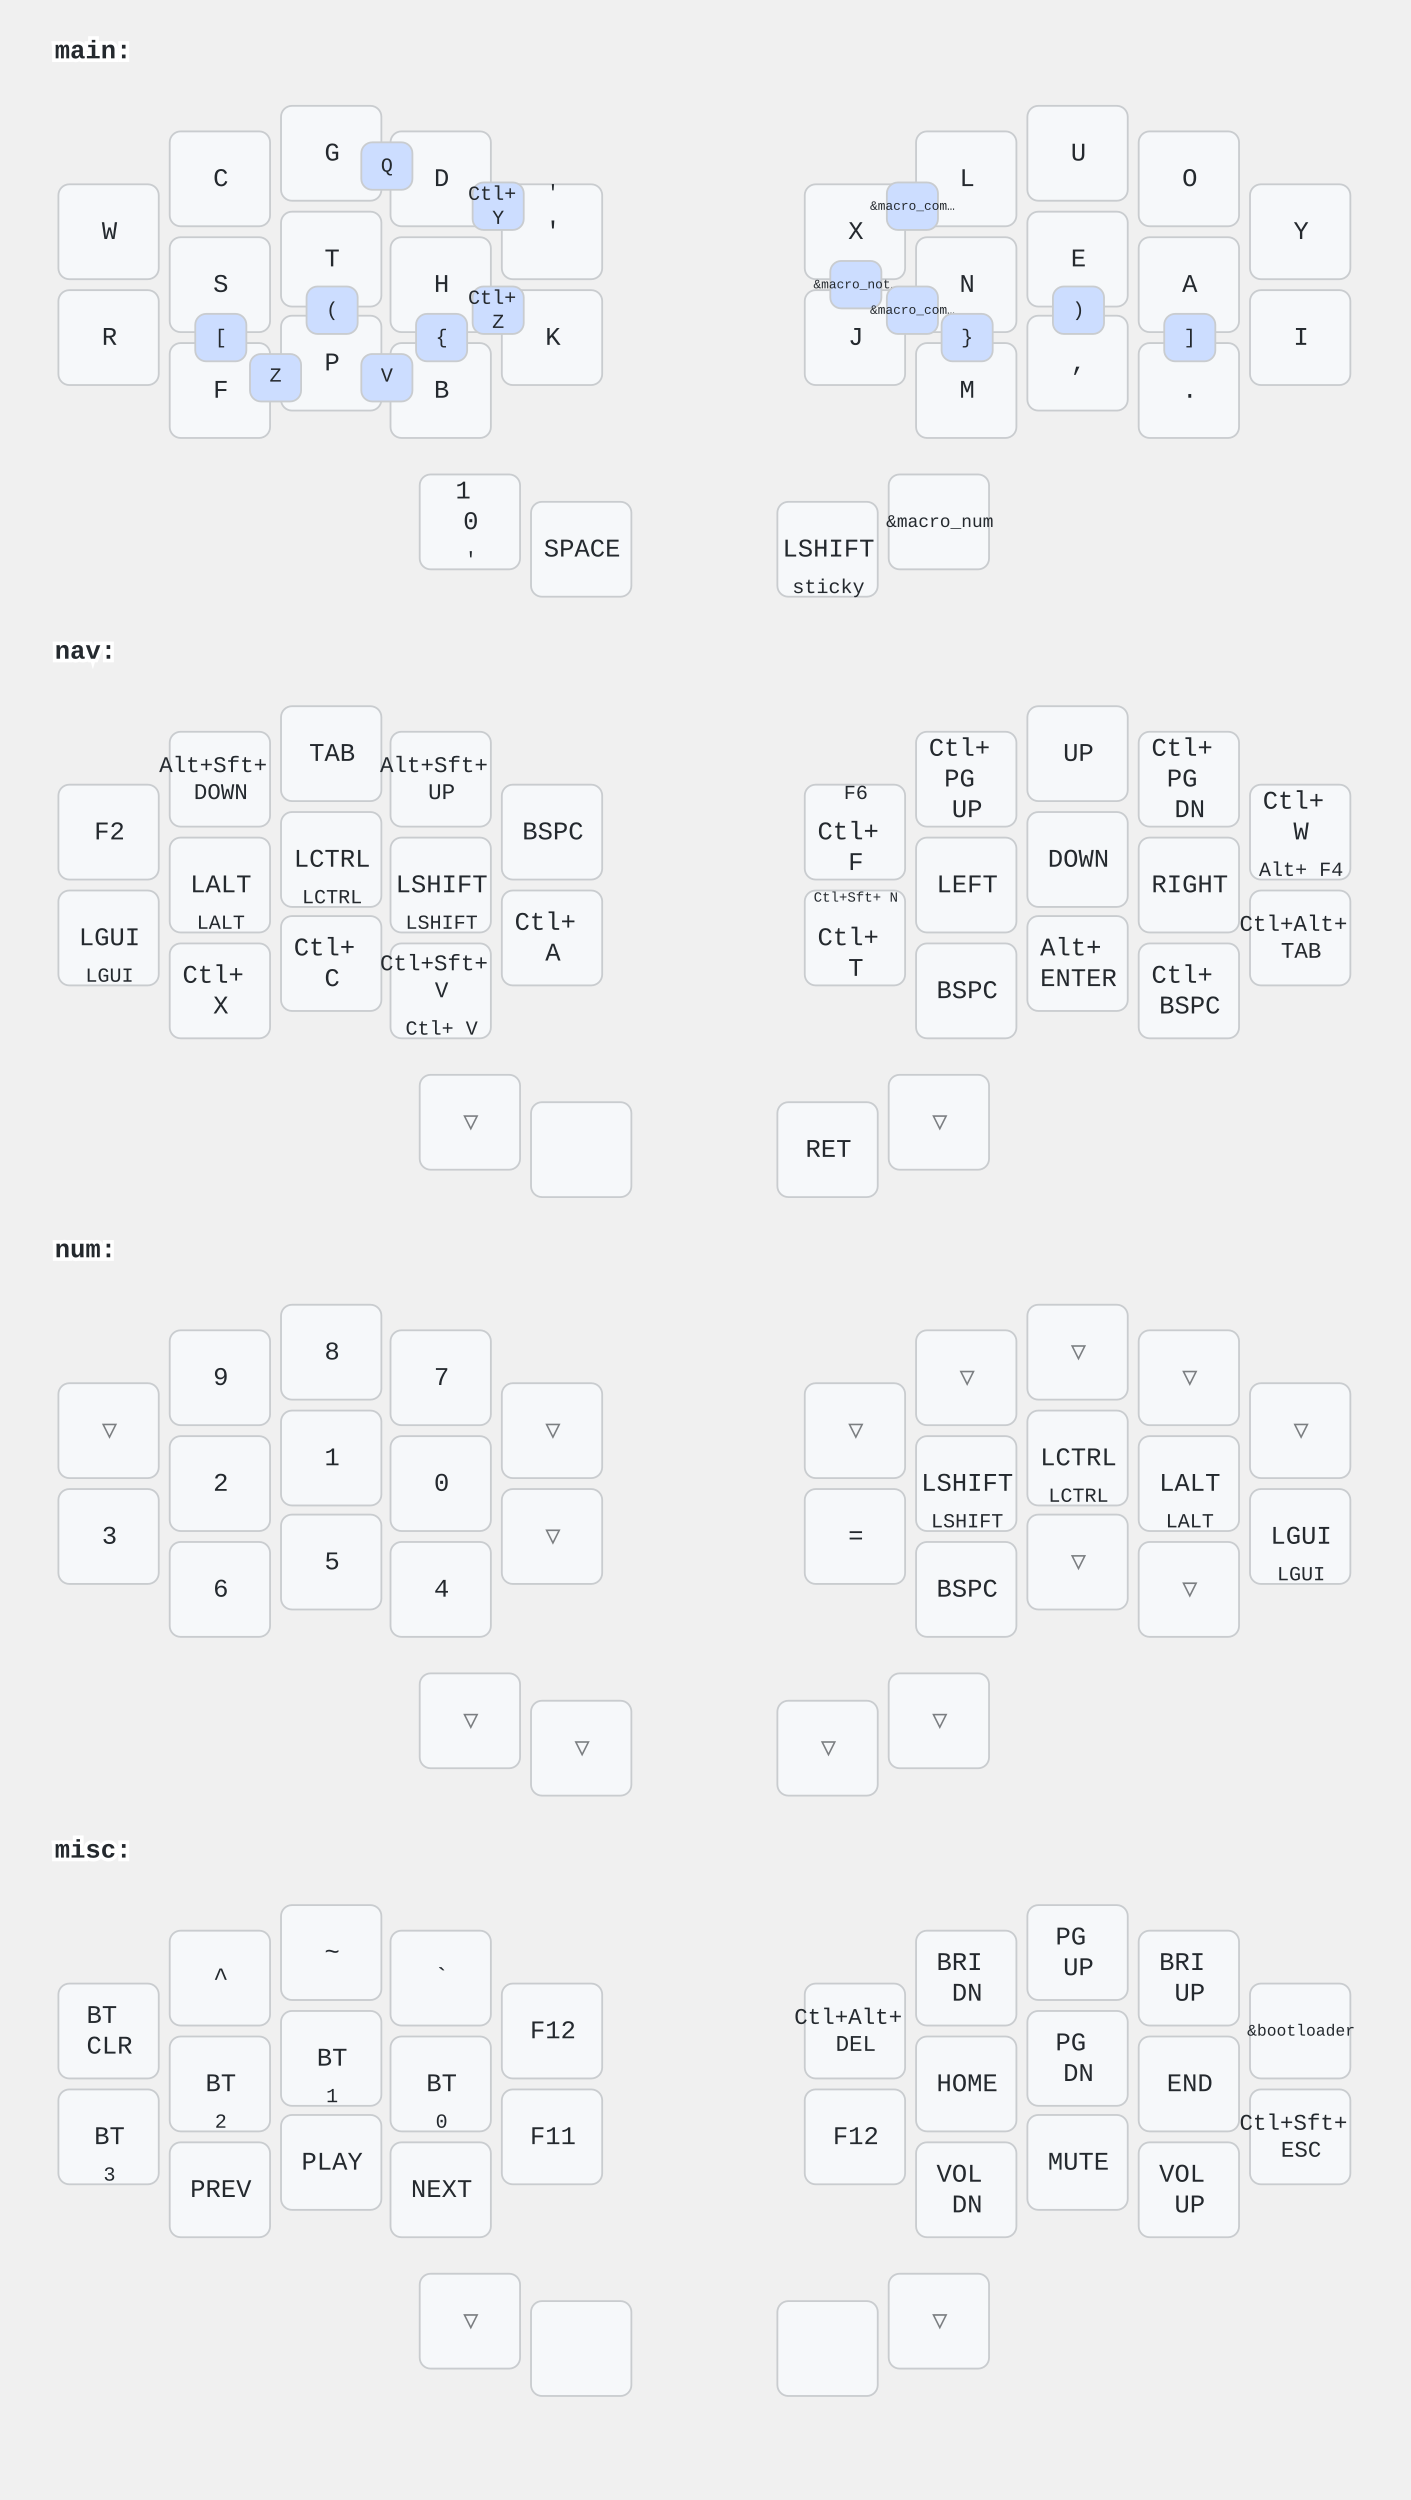
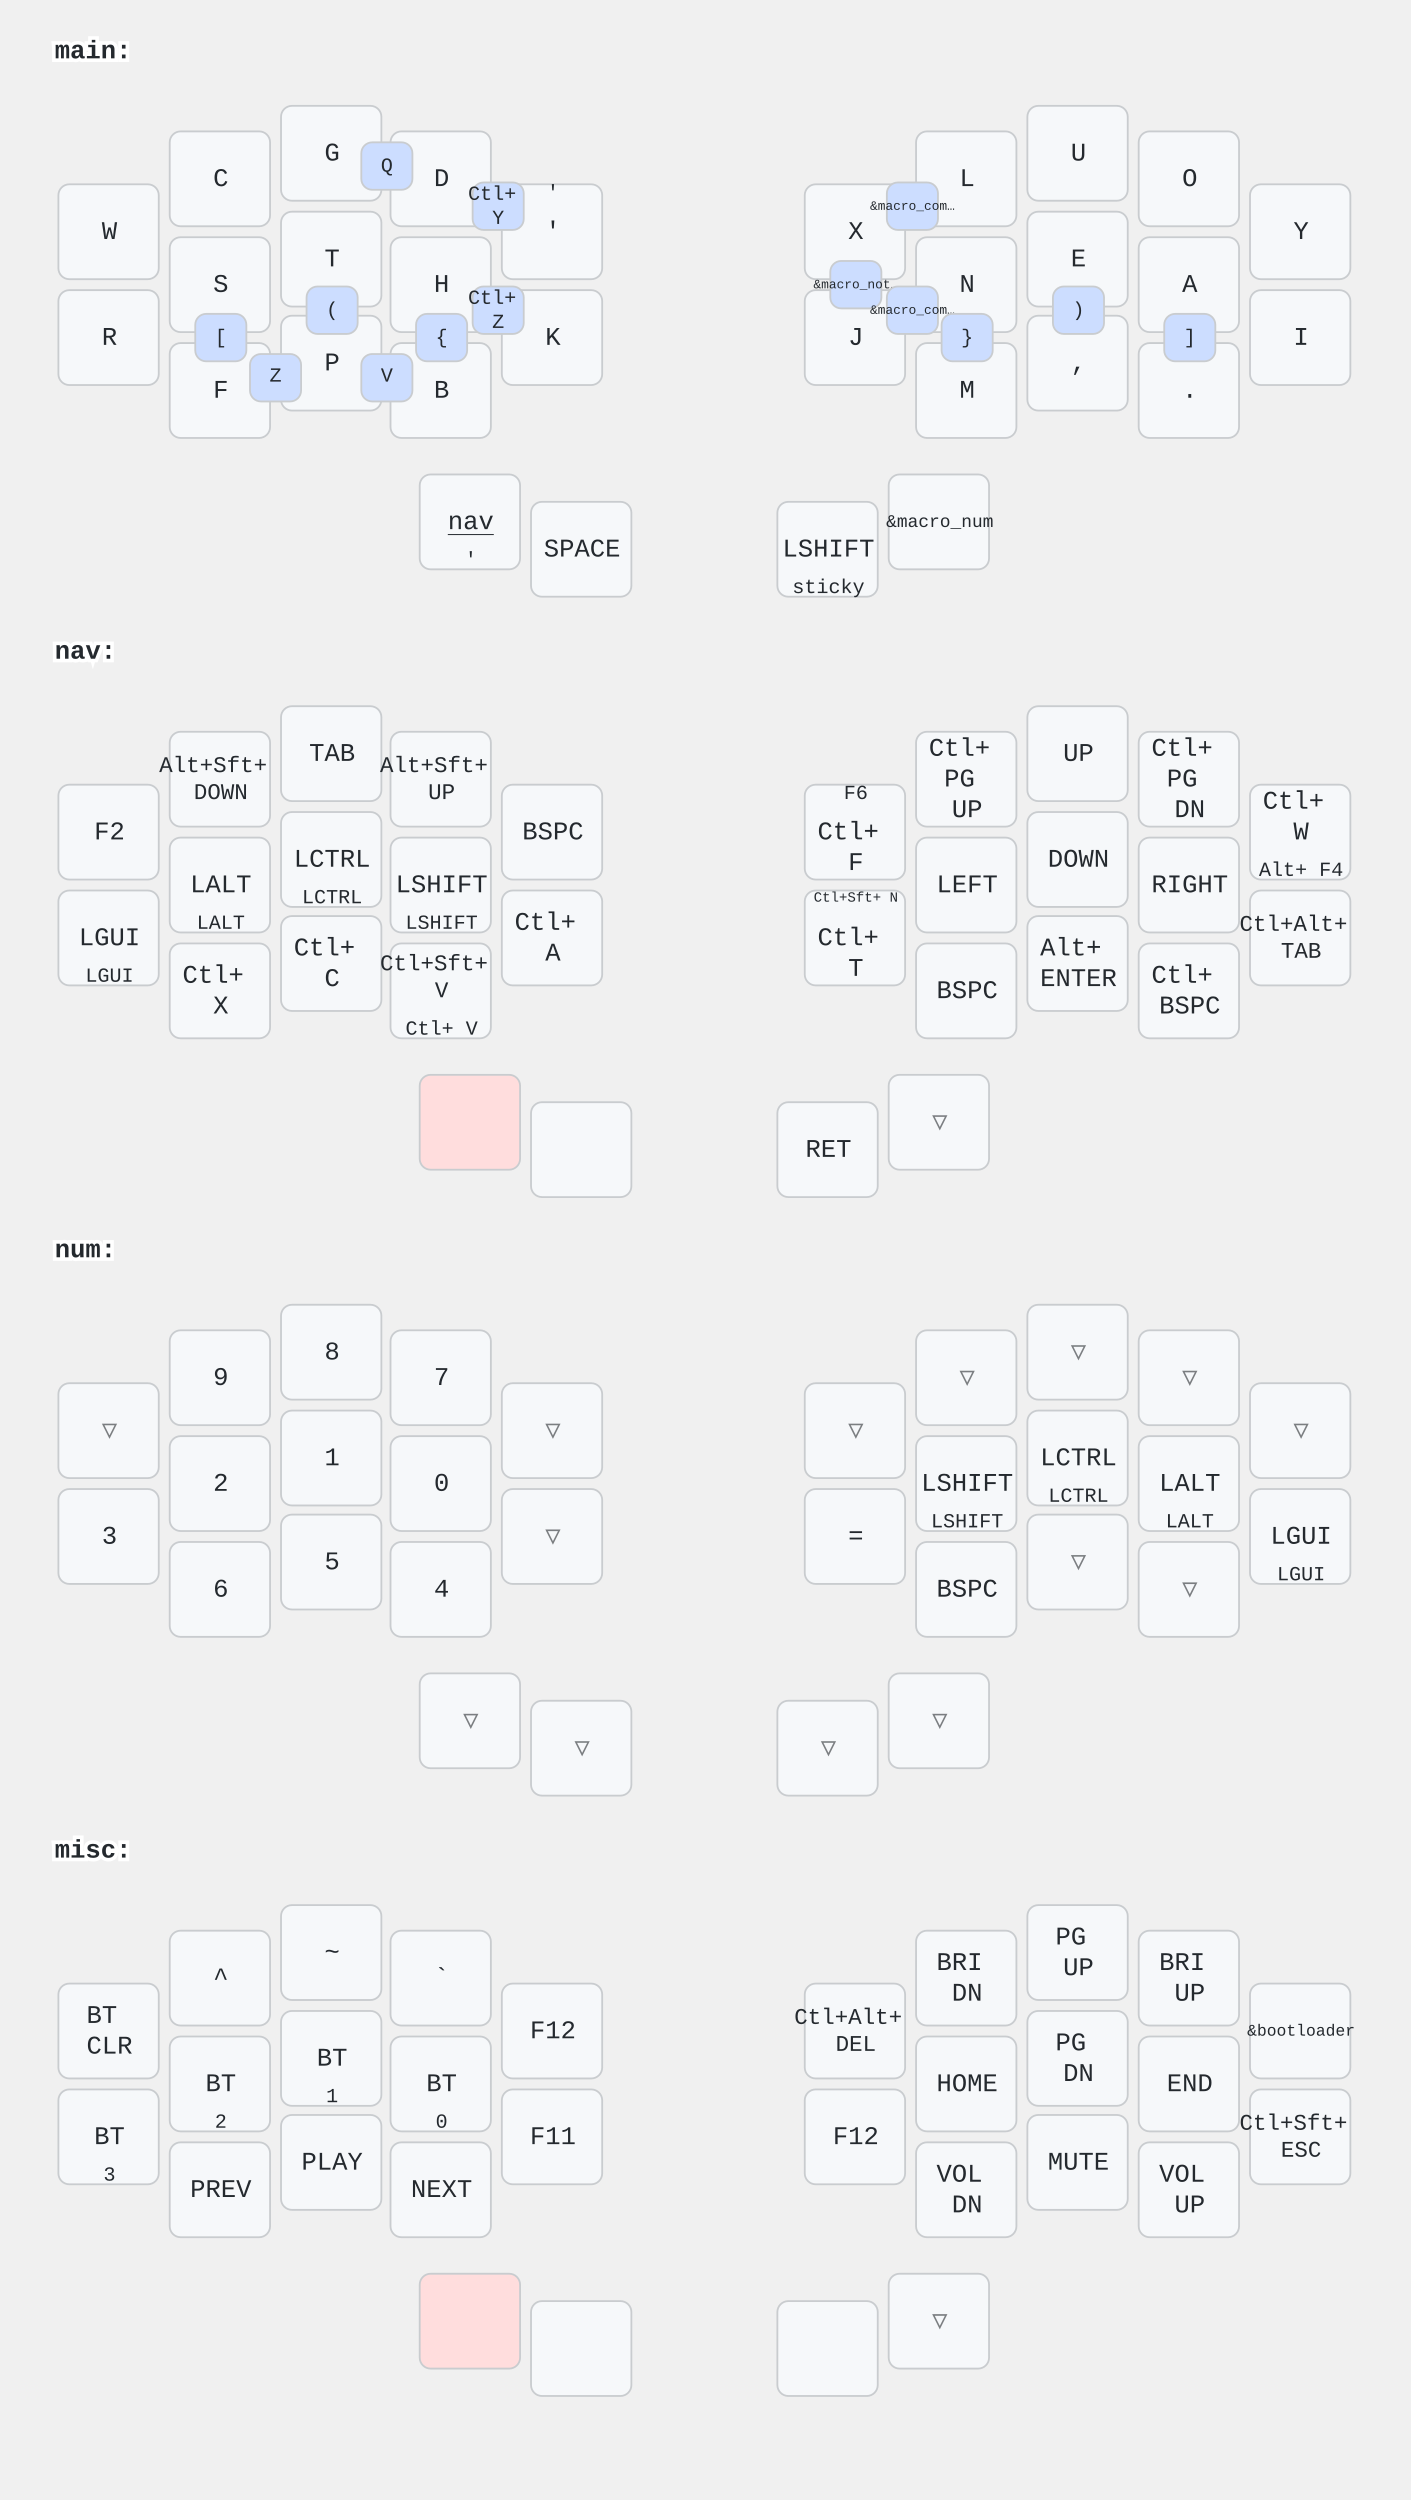
<svg xmlns="http://www.w3.org/2000/svg" width="773" height="1370" viewBox="0 0 773 1370" class="keymap">
  <style>/* inherit to force styles through use tags */
svg path {
    fill: inherit;
}

/* font and background color specifications */
svg.keymap {
    font-family: SFMono-Regular,Consolas,Liberation Mono,Menlo,monospace;
    font-size: 14px;
    font-kerning: normal;
    text-rendering: optimizeLegibility;
    fill: #24292e;
}

/* default key styling */
rect.key {
    fill: #f6f8fa;
}

rect.key, rect.combo {
    stroke: #c9cccf;
    stroke-width: 1;
}

/* default key side styling, only used is draw_key_sides is set */
rect.side {
    filter: brightness(90%);
}

/* color accent for combo boxes */
rect.combo, rect.combo-separate {
    fill: #cdf;
}

/* color accent for held keys */
rect.held, rect.combo.held {
    fill: #fdd;
}

/* color accent for ghost (optional) keys */
rect.ghost, rect.combo.ghost {
    stroke-dasharray: 4, 4;
    stroke-width: 2;
}

text {
    text-anchor: middle;
    dominant-baseline: middle;
}

/* styling for layer labels */
text.label {
    font-weight: bold;
    text-anchor: start;
    stroke: white;
    stroke-width: 4;
    paint-order: stroke;
}

/* styling for optional footer */
text.footer {
    text-anchor: end;
    dominant-baseline: auto;
    stroke: white;
    stroke-width: 4;
    paint-order: stroke;
}

/* styling for combo tap, and key hold/shifted label text */
text.combo, text.hold, text.shifted {
    font-size: 11px;
}

text.hold {
    text-anchor: middle;
    dominant-baseline: auto;
}

text.shifted {
    text-anchor: middle;
    dominant-baseline: hanging;
}

text.layer-activator {
    text-decoration: underline;
}

/* styling for hold/shifted label text in combo box */
text.combo.hold, text.combo.shifted {
    font-size: 8px;
}

/* lighter symbol for transparent keys */
text.trans {
    fill: #7b7e81;
}

/* styling for combo dendrons */
path.combo {
    stroke-width: 1;
    stroke: gray;
    fill: none;
}

/* Start Tabler Icons Cleanup */
/* cannot use height/width with glyphs */
.icon-tabler &gt; path {
    fill: inherit;
    stroke: inherit;
    stroke-width: 2;
}
/* hide tabler's default box */
.icon-tabler &gt; path[stroke="none"][fill="none"] {
    visibility: hidden;
}
/* End Tabler Icons Cleanup */
</style>
  <g transform="translate(30, 0)" class="layer-main">
    <text x="0" y="28" class="label" id="main">main:</text>
    <g transform="translate(0, 56)">
      <g transform="translate(30, 71)" class="key keypos-0">
        <rect rx="6" ry="6" x="-28" y="-26" width="55" height="52" class="key" />
        <text x="0" y="0" class="key tap">W</text>
      </g>
      <g transform="translate(91, 42)" class="key keypos-1">
        <rect rx="6" ry="6" x="-28" y="-26" width="55" height="52" class="key" />
        <text x="0" y="0" class="key tap">C</text>
      </g>
      <g transform="translate(152, 28)" class="key keypos-2">
        <rect rx="6" ry="6" x="-28" y="-26" width="55" height="52" class="key" />
        <text x="0" y="0" class="key tap">G</text>
      </g>
      <g transform="translate(212, 42)" class="key keypos-3">
        <rect rx="6" ry="6" x="-28" y="-26" width="55" height="52" class="key" />
        <text x="0" y="0" class="key tap">D</text>
      </g>
      <g transform="translate(273, 71)" class="key keypos-4">
        <rect rx="6" ry="6" x="-28" y="-26" width="55" height="52" class="key" />
        <text x="0" y="0" class="key tap">'</text>
        <text x="0" y="-24" class="key shifted">'</text>
      </g>
      <g transform="translate(439, 71)" class="key keypos-5">
        <rect rx="6" ry="6" x="-28" y="-26" width="55" height="52" class="key" />
        <text x="0" y="0" class="key tap">X</text>
      </g>
      <g transform="translate(500, 42)" class="key keypos-6">
        <rect rx="6" ry="6" x="-28" y="-26" width="55" height="52" class="key" />
        <text x="0" y="0" class="key tap">L</text>
      </g>
      <g transform="translate(561, 28)" class="key keypos-7">
        <rect rx="6" ry="6" x="-28" y="-26" width="55" height="52" class="key" />
        <text x="0" y="0" class="key tap">U</text>
      </g>
      <g transform="translate(622, 42)" class="key keypos-8">
        <rect rx="6" ry="6" x="-28" y="-26" width="55" height="52" class="key" />
        <text x="0" y="0" class="key tap">O</text>
      </g>
      <g transform="translate(683, 71)" class="key keypos-9">
        <rect rx="6" ry="6" x="-28" y="-26" width="55" height="52" class="key" />
        <text x="0" y="0" class="key tap">Y</text>
      </g>
      <g transform="translate(30, 129)" class="key keypos-10">
        <rect rx="6" ry="6" x="-28" y="-26" width="55" height="52" class="key" />
        <text x="0" y="0" class="key tap">R</text>
      </g>
      <g transform="translate(91, 100)" class="key keypos-11">
        <rect rx="6" ry="6" x="-28" y="-26" width="55" height="52" class="key" />
        <text x="0" y="0" class="key tap">S</text>
      </g>
      <g transform="translate(152, 86)" class="key keypos-12">
        <rect rx="6" ry="6" x="-28" y="-26" width="55" height="52" class="key" />
        <text x="0" y="0" class="key tap">T</text>
      </g>
      <g transform="translate(212, 100)" class="key keypos-13">
        <rect rx="6" ry="6" x="-28" y="-26" width="55" height="52" class="key" />
        <text x="0" y="0" class="key tap">H</text>
      </g>
      <g transform="translate(273, 129)" class="key keypos-14">
        <rect rx="6" ry="6" x="-28" y="-26" width="55" height="52" class="key" />
        <text x="0" y="0" class="key tap">K</text>
      </g>
      <g transform="translate(439, 129)" class="key keypos-15">
        <rect rx="6" ry="6" x="-28" y="-26" width="55" height="52" class="key" />
        <text x="0" y="0" class="key tap">J</text>
      </g>
      <g transform="translate(500, 100)" class="key keypos-16">
        <rect rx="6" ry="6" x="-28" y="-26" width="55" height="52" class="key" />
        <text x="0" y="0" class="key tap">N</text>
      </g>
      <g transform="translate(561, 86)" class="key keypos-17">
        <rect rx="6" ry="6" x="-28" y="-26" width="55" height="52" class="key" />
        <text x="0" y="0" class="key tap">E</text>
      </g>
      <g transform="translate(622, 100)" class="key keypos-18">
        <rect rx="6" ry="6" x="-28" y="-26" width="55" height="52" class="key" />
        <text x="0" y="0" class="key tap">A</text>
      </g>
      <g transform="translate(683, 129)" class="key keypos-19">
        <rect rx="6" ry="6" x="-28" y="-26" width="55" height="52" class="key" />
        <text x="0" y="0" class="key tap">I</text>
      </g>
      <g transform="translate(91, 158)" class="key keypos-20">
        <rect rx="6" ry="6" x="-28" y="-26" width="55" height="52" class="key" />
        <text x="0" y="0" class="key tap">F</text>
      </g>
      <g transform="translate(152, 143)" class="key keypos-21">
        <rect rx="6" ry="6" x="-28" y="-26" width="55" height="52" class="key" />
        <text x="0" y="0" class="key tap">P</text>
      </g>
      <g transform="translate(212, 158)" class="key keypos-22">
        <rect rx="6" ry="6" x="-28" y="-26" width="55" height="52" class="key" />
        <text x="0" y="0" class="key tap">B</text>
      </g>
      <g transform="translate(500, 158)" class="key keypos-23">
        <rect rx="6" ry="6" x="-28" y="-26" width="55" height="52" class="key" />
        <text x="0" y="0" class="key tap">M</text>
      </g>
      <g transform="translate(561, 143)" class="key keypos-24">
        <rect rx="6" ry="6" x="-28" y="-26" width="55" height="52" class="key" />
        <text x="0" y="0" class="key tap">,</text>
        <text x="0" y="-24" class="key shifted">;</text>
      </g>
      <g transform="translate(622, 158)" class="key keypos-25">
        <rect rx="6" ry="6" x="-28" y="-26" width="55" height="52" class="key" />
        <text x="0" y="0" class="key tap">.</text>
        <text x="0" y="-24" class="key shifted">:</text>
      </g>
      <g transform="translate(228, 230)" class="key keypos-26">
        <rect rx="6" ry="6" x="-28" y="-26" width="55" height="52" class="key" />
-         <text x="0" y="0" class="key tap">
-           <tspan x="0" dy="-1.2em">1</tspan>
-           <tspan x="0" dy="1.2em">0</tspan>
-         </text>
+         <a href="#nav">
+           <text x="0" y="0" class="key tap layer-activator">nav</text>
+         </a>
        <text x="0" y="24" class="key hold">'</text>
      </g>
      <g transform="translate(289, 245)" class="key keypos-27">
        <rect rx="6" ry="6" x="-28" y="-26" width="55" height="52" class="key" />
        <text x="0" y="0" class="key tap">SPACE</text>
      </g>
      <g transform="translate(424, 245)" class="key keypos-28">
        <rect rx="6" ry="6" x="-28" y="-26" width="55" height="52" class="key" />
        <text x="0" y="0" class="key tap">LSHIFT</text>
        <text x="0" y="24" class="key hold">sticky</text>
      </g>
      <g transform="translate(485, 230)" class="key keypos-29">
        <rect rx="6" ry="6" x="-28" y="-26" width="55" height="52" class="key" />
        <text x="0" y="0" class="key tap">
          <tspan style="font-size: 70%">&amp;macro_num</tspan>
        </text>
      </g>
      <g class="combo combopos-0">
        <rect rx="6" ry="6" x="168" y="22" width="28" height="26" class="combo" />
        <text x="182" y="35" class="combo tap">Q</text>
      </g>
      <g class="combo combopos-1">
        <rect rx="6" ry="6" x="107" y="138" width="28" height="26" class="combo" />
        <text x="121" y="150" class="combo tap">Z</text>
      </g>
      <g class="combo combopos-2">
        <rect rx="6" ry="6" x="168" y="138" width="28" height="26" class="combo" />
        <text x="182" y="150" class="combo tap">V</text>
      </g>
      <g class="combo combopos-3">
        <rect rx="6" ry="6" x="229" y="44" width="28" height="26" class="combo" />
        <text x="243" y="57" class="combo tap">
          <tspan x="243" dy="-0.6em">Ctl+</tspan>
          <tspan x="243" dy="1.2em">Y</tspan>
        </text>
      </g>
      <g class="combo combopos-4">
        <rect rx="6" ry="6" x="229" y="101" width="28" height="26" class="combo" />
        <text x="243" y="114" class="combo tap">
          <tspan x="243" dy="-0.6em">Ctl+</tspan>
          <tspan x="243" dy="1.2em">Z</tspan>
        </text>
      </g>
      <g class="combo combopos-5">
        <rect rx="6" ry="6" x="425" y="87" width="28" height="26" class="combo" />
        <text x="439" y="100" class="combo tap">
          <tspan style="font-size: 64%">&amp;macro_not…</tspan>
        </text>
      </g>
      <g class="combo combopos-6">
        <rect rx="6" ry="6" x="456" y="44" width="28" height="26" class="combo" />
        <text x="470" y="57" class="combo tap">
          <tspan style="font-size: 64%">&amp;macro_com…</tspan>
        </text>
      </g>
      <g class="combo combopos-7">
        <rect rx="6" ry="6" x="456" y="101" width="28" height="26" class="combo" />
        <text x="470" y="114" class="combo tap">
          <tspan style="font-size: 64%">&amp;macro_com…</tspan>
        </text>
      </g>
      <g class="combo combopos-8">
        <rect rx="6" ry="6" x="77" y="116" width="28" height="26" class="combo" />
        <text x="91" y="129" class="combo tap">[</text>
      </g>
      <g class="combo combopos-9">
        <rect rx="6" ry="6" x="138" y="101" width="28" height="26" class="combo" />
        <text x="152" y="114" class="combo tap">(</text>
      </g>
      <g class="combo combopos-10">
        <rect rx="6" ry="6" x="198" y="116" width="28" height="26" class="combo" />
        <text x="212" y="129" class="combo tap">{</text>
      </g>
      <g class="combo combopos-11">
        <rect rx="6" ry="6" x="486" y="116" width="28" height="26" class="combo" />
        <text x="500" y="129" class="combo tap">}</text>
      </g>
      <g class="combo combopos-12">
        <rect rx="6" ry="6" x="547" y="101" width="28" height="26" class="combo" />
        <text x="561" y="114" class="combo tap">)</text>
      </g>
      <g class="combo combopos-13">
        <rect rx="6" ry="6" x="608" y="116" width="28" height="26" class="combo" />
        <text x="622" y="129" class="combo tap">]</text>
      </g>
    </g>
  </g>
  <g transform="translate(30, 329)" class="layer-nav">
    <text x="0" y="28" class="label" id="nav">nav:</text>
    <g transform="translate(0, 56)">
      <g transform="translate(30, 71)" class="key keypos-0">
        <rect rx="6" ry="6" x="-28" y="-26" width="55" height="52" class="key" />
        <text x="0" y="0" class="key tap">F2</text>
      </g>
      <g transform="translate(91, 42)" class="key keypos-1">
        <rect rx="6" ry="6" x="-28" y="-26" width="55" height="52" class="key" />
        <text x="0" y="0" class="key tap">
          <tspan x="0" dy="-0.6em" style="font-size: 88%">Alt+Sft+</tspan>
          <tspan x="0" dy="1.2em" style="font-size: 88%">DOWN</tspan>
        </text>
      </g>
      <g transform="translate(152, 28)" class="key keypos-2">
        <rect rx="6" ry="6" x="-28" y="-26" width="55" height="52" class="key" />
        <text x="0" y="0" class="key tap">TAB</text>
      </g>
      <g transform="translate(212, 42)" class="key keypos-3">
        <rect rx="6" ry="6" x="-28" y="-26" width="55" height="52" class="key" />
        <text x="0" y="0" class="key tap">
          <tspan x="0" dy="-0.6em" style="font-size: 88%">Alt+Sft+</tspan>
          <tspan x="0" dy="1.2em" style="font-size: 88%">UP</tspan>
        </text>
      </g>
      <g transform="translate(273, 71)" class="key keypos-4">
        <rect rx="6" ry="6" x="-28" y="-26" width="55" height="52" class="key" />
        <text x="0" y="0" class="key tap">BSPC</text>
      </g>
      <g transform="translate(439, 71)" class="key keypos-5">
        <rect rx="6" ry="6" x="-28" y="-26" width="55" height="52" class="key" />
        <text x="0" y="0" class="key tap">
          <tspan x="0" dy="-0.0em">Ctl+</tspan>
          <tspan x="0" dy="1.2em">F</tspan>
        </text>
        <text x="0" y="-24" class="key shifted">F6</text>
      </g>
      <g transform="translate(500, 42)" class="key keypos-6">
        <rect rx="6" ry="6" x="-28" y="-26" width="55" height="52" class="key" />
        <text x="0" y="0" class="key tap">
          <tspan x="0" dy="-1.2em">Ctl+</tspan>
          <tspan x="0" dy="1.2em">PG</tspan>
          <tspan x="0" dy="1.2em">UP</tspan>
        </text>
      </g>
      <g transform="translate(561, 28)" class="key keypos-7">
        <rect rx="6" ry="6" x="-28" y="-26" width="55" height="52" class="key" />
        <text x="0" y="0" class="key tap">UP</text>
      </g>
      <g transform="translate(622, 42)" class="key keypos-8">
        <rect rx="6" ry="6" x="-28" y="-26" width="55" height="52" class="key" />
        <text x="0" y="0" class="key tap">
          <tspan x="0" dy="-1.2em">Ctl+</tspan>
          <tspan x="0" dy="1.2em">PG</tspan>
          <tspan x="0" dy="1.2em">DN</tspan>
        </text>
      </g>
      <g transform="translate(683, 71)" class="key keypos-9">
        <rect rx="6" ry="6" x="-28" y="-26" width="55" height="52" class="key" />
        <text x="0" y="0" class="key tap">
          <tspan x="0" dy="-1.2em">Ctl+</tspan>
          <tspan x="0" dy="1.2em">W</tspan>
        </text>
        <text x="0" y="24" class="key hold">Alt+ F4</text>
      </g>
      <g transform="translate(30, 129)" class="key keypos-10">
        <rect rx="6" ry="6" x="-28" y="-26" width="55" height="52" class="key" />
        <text x="0" y="0" class="key tap">LGUI</text>
        <text x="0" y="24" class="key hold">LGUI</text>
      </g>
      <g transform="translate(91, 100)" class="key keypos-11">
        <rect rx="6" ry="6" x="-28" y="-26" width="55" height="52" class="key" />
        <text x="0" y="0" class="key tap">LALT</text>
        <text x="0" y="24" class="key hold">LALT</text>
      </g>
      <g transform="translate(152, 86)" class="key keypos-12">
        <rect rx="6" ry="6" x="-28" y="-26" width="55" height="52" class="key" />
        <text x="0" y="0" class="key tap">LCTRL</text>
        <text x="0" y="24" class="key hold">LCTRL</text>
      </g>
      <g transform="translate(212, 100)" class="key keypos-13">
        <rect rx="6" ry="6" x="-28" y="-26" width="55" height="52" class="key" />
        <text x="0" y="0" class="key tap">LSHIFT</text>
        <text x="0" y="24" class="key hold">LSHIFT</text>
      </g>
      <g transform="translate(273, 129)" class="key keypos-14">
        <rect rx="6" ry="6" x="-28" y="-26" width="55" height="52" class="key" />
        <text x="0" y="0" class="key tap">
          <tspan x="0" dy="-0.6em">Ctl+</tspan>
          <tspan x="0" dy="1.2em">A</tspan>
        </text>
      </g>
      <g transform="translate(439, 129)" class="key keypos-15">
        <rect rx="6" ry="6" x="-28" y="-26" width="55" height="52" class="key" />
        <text x="0" y="0" class="key tap">
          <tspan x="0" dy="-0.0em">Ctl+</tspan>
          <tspan x="0" dy="1.2em">T</tspan>
        </text>
        <text x="0" y="-24" class="key shifted">
          <tspan style="font-size: 70%">Ctl+Sft+ N</tspan>
        </text>
      </g>
      <g transform="translate(500, 100)" class="key keypos-16">
        <rect rx="6" ry="6" x="-28" y="-26" width="55" height="52" class="key" />
        <text x="0" y="0" class="key tap">LEFT</text>
      </g>
      <g transform="translate(561, 86)" class="key keypos-17">
        <rect rx="6" ry="6" x="-28" y="-26" width="55" height="52" class="key" />
        <text x="0" y="0" class="key tap">DOWN</text>
      </g>
      <g transform="translate(622, 100)" class="key keypos-18">
        <rect rx="6" ry="6" x="-28" y="-26" width="55" height="52" class="key" />
        <text x="0" y="0" class="key tap">RIGHT</text>
      </g>
      <g transform="translate(683, 129)" class="key keypos-19">
        <rect rx="6" ry="6" x="-28" y="-26" width="55" height="52" class="key" />
        <text x="0" y="0" class="key tap">
          <tspan x="0" dy="-0.6em" style="font-size: 88%">Ctl+Alt+</tspan>
          <tspan x="0" dy="1.2em" style="font-size: 88%">TAB</tspan>
        </text>
      </g>
      <g transform="translate(91, 158)" class="key keypos-20">
        <rect rx="6" ry="6" x="-28" y="-26" width="55" height="52" class="key" />
        <text x="0" y="0" class="key tap">
          <tspan x="0" dy="-0.6em">Ctl+</tspan>
          <tspan x="0" dy="1.2em">X</tspan>
        </text>
      </g>
      <g transform="translate(152, 143)" class="key keypos-21">
        <rect rx="6" ry="6" x="-28" y="-26" width="55" height="52" class="key" />
        <text x="0" y="0" class="key tap">
          <tspan x="0" dy="-0.6em">Ctl+</tspan>
          <tspan x="0" dy="1.2em">C</tspan>
        </text>
      </g>
      <g transform="translate(212, 158)" class="key keypos-22">
        <rect rx="6" ry="6" x="-28" y="-26" width="55" height="52" class="key" />
        <text x="0" y="0" class="key tap">
          <tspan x="0" dy="-1.2em" style="font-size: 88%">Ctl+Sft+</tspan>
          <tspan x="0" dy="1.2em" style="font-size: 88%">V</tspan>
        </text>
        <text x="0" y="24" class="key hold">Ctl+ V</text>
      </g>
      <g transform="translate(500, 158)" class="key keypos-23">
        <rect rx="6" ry="6" x="-28" y="-26" width="55" height="52" class="key" />
        <text x="0" y="0" class="key tap">BSPC</text>
      </g>
      <g transform="translate(561, 143)" class="key keypos-24">
        <rect rx="6" ry="6" x="-28" y="-26" width="55" height="52" class="key" />
        <text x="0" y="0" class="key tap">
          <tspan x="0" dy="-0.6em">Alt+</tspan>
          <tspan x="0" dy="1.2em">ENTER</tspan>
        </text>
      </g>
      <g transform="translate(622, 158)" class="key keypos-25">
        <rect rx="6" ry="6" x="-28" y="-26" width="55" height="52" class="key" />
        <text x="0" y="0" class="key tap">
          <tspan x="0" dy="-0.6em">Ctl+</tspan>
          <tspan x="0" dy="1.2em">BSPC</tspan>
        </text>
      </g>
-       <g transform="translate(228, 230)" class="key trans keypos-26">
-         <rect rx="6" ry="6" x="-28" y="-26" width="55" height="52" class="key trans" />
-         <text x="0" y="0" class="key trans tap">▽</text>
+       <g transform="translate(228, 230)" class="key held keypos-26">
+         <rect rx="6" ry="6" x="-28" y="-26" width="55" height="52" class="key held" />
      </g>
      <g transform="translate(289, 245)" class="key keypos-27">
        <rect rx="6" ry="6" x="-28" y="-26" width="55" height="52" class="key" />
      </g>
      <g transform="translate(424, 245)" class="key keypos-28">
        <rect rx="6" ry="6" x="-28" y="-26" width="55" height="52" class="key" />
        <text x="0" y="0" class="key tap">RET</text>
      </g>
      <g transform="translate(485, 230)" class="key trans keypos-29">
        <rect rx="6" ry="6" x="-28" y="-26" width="55" height="52" class="key trans" />
        <text x="0" y="0" class="key trans tap">▽</text>
      </g>
    </g>
  </g>
  <g transform="translate(30, 657)" class="layer-num">
    <text x="0" y="28" class="label" id="num">num:</text>
    <g transform="translate(0, 56)">
      <g transform="translate(30, 71)" class="key trans keypos-0">
        <rect rx="6" ry="6" x="-28" y="-26" width="55" height="52" class="key trans" />
        <text x="0" y="0" class="key trans tap">▽</text>
      </g>
      <g transform="translate(91, 42)" class="key keypos-1">
        <rect rx="6" ry="6" x="-28" y="-26" width="55" height="52" class="key" />
        <text x="0" y="0" class="key tap">9</text>
      </g>
      <g transform="translate(152, 28)" class="key keypos-2">
        <rect rx="6" ry="6" x="-28" y="-26" width="55" height="52" class="key" />
        <text x="0" y="0" class="key tap">8</text>
      </g>
      <g transform="translate(212, 42)" class="key keypos-3">
        <rect rx="6" ry="6" x="-28" y="-26" width="55" height="52" class="key" />
        <text x="0" y="0" class="key tap">7</text>
      </g>
      <g transform="translate(273, 71)" class="key trans keypos-4">
        <rect rx="6" ry="6" x="-28" y="-26" width="55" height="52" class="key trans" />
        <text x="0" y="0" class="key trans tap">▽</text>
      </g>
      <g transform="translate(439, 71)" class="key trans keypos-5">
        <rect rx="6" ry="6" x="-28" y="-26" width="55" height="52" class="key trans" />
        <text x="0" y="0" class="key trans tap">▽</text>
      </g>
      <g transform="translate(500, 42)" class="key trans keypos-6">
        <rect rx="6" ry="6" x="-28" y="-26" width="55" height="52" class="key trans" />
        <text x="0" y="0" class="key trans tap">▽</text>
      </g>
      <g transform="translate(561, 28)" class="key trans keypos-7">
        <rect rx="6" ry="6" x="-28" y="-26" width="55" height="52" class="key trans" />
        <text x="0" y="0" class="key trans tap">▽</text>
      </g>
      <g transform="translate(622, 42)" class="key trans keypos-8">
        <rect rx="6" ry="6" x="-28" y="-26" width="55" height="52" class="key trans" />
        <text x="0" y="0" class="key trans tap">▽</text>
      </g>
      <g transform="translate(683, 71)" class="key trans keypos-9">
        <rect rx="6" ry="6" x="-28" y="-26" width="55" height="52" class="key trans" />
        <text x="0" y="0" class="key trans tap">▽</text>
      </g>
      <g transform="translate(30, 129)" class="key keypos-10">
        <rect rx="6" ry="6" x="-28" y="-26" width="55" height="52" class="key" />
        <text x="0" y="0" class="key tap">3</text>
      </g>
      <g transform="translate(91, 100)" class="key keypos-11">
        <rect rx="6" ry="6" x="-28" y="-26" width="55" height="52" class="key" />
        <text x="0" y="0" class="key tap">2</text>
      </g>
      <g transform="translate(152, 86)" class="key keypos-12">
        <rect rx="6" ry="6" x="-28" y="-26" width="55" height="52" class="key" />
        <text x="0" y="0" class="key tap">1</text>
      </g>
      <g transform="translate(212, 100)" class="key keypos-13">
        <rect rx="6" ry="6" x="-28" y="-26" width="55" height="52" class="key" />
        <text x="0" y="0" class="key tap">0</text>
      </g>
      <g transform="translate(273, 129)" class="key trans keypos-14">
        <rect rx="6" ry="6" x="-28" y="-26" width="55" height="52" class="key trans" />
        <text x="0" y="0" class="key trans tap">▽</text>
      </g>
      <g transform="translate(439, 129)" class="key keypos-15">
        <rect rx="6" ry="6" x="-28" y="-26" width="55" height="52" class="key" />
        <text x="0" y="0" class="key tap">=</text>
      </g>
      <g transform="translate(500, 100)" class="key keypos-16">
        <rect rx="6" ry="6" x="-28" y="-26" width="55" height="52" class="key" />
        <text x="0" y="0" class="key tap">LSHIFT</text>
        <text x="0" y="24" class="key hold">LSHIFT</text>
      </g>
      <g transform="translate(561, 86)" class="key keypos-17">
        <rect rx="6" ry="6" x="-28" y="-26" width="55" height="52" class="key" />
        <text x="0" y="0" class="key tap">LCTRL</text>
        <text x="0" y="24" class="key hold">LCTRL</text>
      </g>
      <g transform="translate(622, 100)" class="key keypos-18">
        <rect rx="6" ry="6" x="-28" y="-26" width="55" height="52" class="key" />
        <text x="0" y="0" class="key tap">LALT</text>
        <text x="0" y="24" class="key hold">LALT</text>
      </g>
      <g transform="translate(683, 129)" class="key keypos-19">
        <rect rx="6" ry="6" x="-28" y="-26" width="55" height="52" class="key" />
        <text x="0" y="0" class="key tap">LGUI</text>
        <text x="0" y="24" class="key hold">LGUI</text>
      </g>
      <g transform="translate(91, 158)" class="key keypos-20">
        <rect rx="6" ry="6" x="-28" y="-26" width="55" height="52" class="key" />
        <text x="0" y="0" class="key tap">6</text>
      </g>
      <g transform="translate(152, 143)" class="key keypos-21">
        <rect rx="6" ry="6" x="-28" y="-26" width="55" height="52" class="key" />
        <text x="0" y="0" class="key tap">5</text>
      </g>
      <g transform="translate(212, 158)" class="key keypos-22">
        <rect rx="6" ry="6" x="-28" y="-26" width="55" height="52" class="key" />
        <text x="0" y="0" class="key tap">4</text>
      </g>
      <g transform="translate(500, 158)" class="key keypos-23">
        <rect rx="6" ry="6" x="-28" y="-26" width="55" height="52" class="key" />
        <text x="0" y="0" class="key tap">BSPC</text>
      </g>
      <g transform="translate(561, 143)" class="key trans keypos-24">
        <rect rx="6" ry="6" x="-28" y="-26" width="55" height="52" class="key trans" />
        <text x="0" y="0" class="key trans tap">▽</text>
      </g>
      <g transform="translate(622, 158)" class="key trans keypos-25">
        <rect rx="6" ry="6" x="-28" y="-26" width="55" height="52" class="key trans" />
        <text x="0" y="0" class="key trans tap">▽</text>
      </g>
      <g transform="translate(228, 230)" class="key trans keypos-26">
        <rect rx="6" ry="6" x="-28" y="-26" width="55" height="52" class="key trans" />
        <text x="0" y="0" class="key trans tap">▽</text>
      </g>
      <g transform="translate(289, 245)" class="key trans keypos-27">
        <rect rx="6" ry="6" x="-28" y="-26" width="55" height="52" class="key trans" />
        <text x="0" y="0" class="key trans tap">▽</text>
      </g>
      <g transform="translate(424, 245)" class="key trans keypos-28">
        <rect rx="6" ry="6" x="-28" y="-26" width="55" height="52" class="key trans" />
        <text x="0" y="0" class="key trans tap">▽</text>
      </g>
      <g transform="translate(485, 230)" class="key trans keypos-29">
        <rect rx="6" ry="6" x="-28" y="-26" width="55" height="52" class="key trans" />
        <text x="0" y="0" class="key trans tap">▽</text>
      </g>
    </g>
  </g>
  <g transform="translate(30, 986)" class="layer-misc">
    <text x="0" y="28" class="label" id="misc">misc:</text>
    <g transform="translate(0, 56)">
      <g transform="translate(30, 71)" class="key keypos-0">
        <rect rx="6" ry="6" x="-28" y="-26" width="55" height="52" class="key" />
        <text x="0" y="0" class="key tap">
          <tspan x="0" dy="-0.6em">BT</tspan>
          <tspan x="0" dy="1.2em">CLR</tspan>
        </text>
      </g>
      <g transform="translate(91, 42)" class="key keypos-1">
        <rect rx="6" ry="6" x="-28" y="-26" width="55" height="52" class="key" />
        <text x="0" y="0" class="key tap">^</text>
      </g>
      <g transform="translate(152, 28)" class="key keypos-2">
        <rect rx="6" ry="6" x="-28" y="-26" width="55" height="52" class="key" />
        <text x="0" y="0" class="key tap">~</text>
      </g>
      <g transform="translate(212, 42)" class="key keypos-3">
        <rect rx="6" ry="6" x="-28" y="-26" width="55" height="52" class="key" />
        <text x="0" y="0" class="key tap">`</text>
      </g>
      <g transform="translate(273, 71)" class="key keypos-4">
        <rect rx="6" ry="6" x="-28" y="-26" width="55" height="52" class="key" />
        <text x="0" y="0" class="key tap">F12</text>
      </g>
      <g transform="translate(439, 71)" class="key keypos-5">
        <rect rx="6" ry="6" x="-28" y="-26" width="55" height="52" class="key" />
        <text x="0" y="0" class="key tap">
          <tspan x="0" dy="-0.6em" style="font-size: 88%">Ctl+Alt+</tspan>
          <tspan x="0" dy="1.2em" style="font-size: 88%">DEL</tspan>
        </text>
      </g>
      <g transform="translate(500, 42)" class="key keypos-6">
        <rect rx="6" ry="6" x="-28" y="-26" width="55" height="52" class="key" />
        <text x="0" y="0" class="key tap">
          <tspan x="0" dy="-0.6em">BRI</tspan>
          <tspan x="0" dy="1.2em">DN</tspan>
        </text>
      </g>
      <g transform="translate(561, 28)" class="key keypos-7">
        <rect rx="6" ry="6" x="-28" y="-26" width="55" height="52" class="key" />
        <text x="0" y="0" class="key tap">
          <tspan x="0" dy="-0.6em">PG</tspan>
          <tspan x="0" dy="1.2em">UP</tspan>
        </text>
      </g>
      <g transform="translate(622, 42)" class="key keypos-8">
        <rect rx="6" ry="6" x="-28" y="-26" width="55" height="52" class="key" />
        <text x="0" y="0" class="key tap">
          <tspan x="0" dy="-0.6em">BRI</tspan>
          <tspan x="0" dy="1.2em">UP</tspan>
        </text>
      </g>
      <g transform="translate(683, 71)" class="key keypos-9">
        <rect rx="6" ry="6" x="-28" y="-26" width="55" height="52" class="key" />
        <text x="0" y="0" class="key tap">
          <tspan style="font-size: 64%">&amp;bootloader</tspan>
        </text>
      </g>
      <g transform="translate(30, 129)" class="key keypos-10">
        <rect rx="6" ry="6" x="-28" y="-26" width="55" height="52" class="key" />
        <text x="0" y="0" class="key tap">BT</text>
        <text x="0" y="24" class="key hold">3</text>
      </g>
      <g transform="translate(91, 100)" class="key keypos-11">
        <rect rx="6" ry="6" x="-28" y="-26" width="55" height="52" class="key" />
        <text x="0" y="0" class="key tap">BT</text>
        <text x="0" y="24" class="key hold">2</text>
      </g>
      <g transform="translate(152, 86)" class="key keypos-12">
        <rect rx="6" ry="6" x="-28" y="-26" width="55" height="52" class="key" />
        <text x="0" y="0" class="key tap">BT</text>
        <text x="0" y="24" class="key hold">1</text>
      </g>
      <g transform="translate(212, 100)" class="key keypos-13">
        <rect rx="6" ry="6" x="-28" y="-26" width="55" height="52" class="key" />
        <text x="0" y="0" class="key tap">BT</text>
        <text x="0" y="24" class="key hold">0</text>
      </g>
      <g transform="translate(273, 129)" class="key keypos-14">
        <rect rx="6" ry="6" x="-28" y="-26" width="55" height="52" class="key" />
        <text x="0" y="0" class="key tap">F11</text>
      </g>
      <g transform="translate(439, 129)" class="key keypos-15">
        <rect rx="6" ry="6" x="-28" y="-26" width="55" height="52" class="key" />
        <text x="0" y="0" class="key tap">F12</text>
      </g>
      <g transform="translate(500, 100)" class="key keypos-16">
        <rect rx="6" ry="6" x="-28" y="-26" width="55" height="52" class="key" />
        <text x="0" y="0" class="key tap">HOME</text>
      </g>
      <g transform="translate(561, 86)" class="key keypos-17">
        <rect rx="6" ry="6" x="-28" y="-26" width="55" height="52" class="key" />
        <text x="0" y="0" class="key tap">
          <tspan x="0" dy="-0.6em">PG</tspan>
          <tspan x="0" dy="1.2em">DN</tspan>
        </text>
      </g>
      <g transform="translate(622, 100)" class="key keypos-18">
        <rect rx="6" ry="6" x="-28" y="-26" width="55" height="52" class="key" />
        <text x="0" y="0" class="key tap">END</text>
      </g>
      <g transform="translate(683, 129)" class="key keypos-19">
        <rect rx="6" ry="6" x="-28" y="-26" width="55" height="52" class="key" />
        <text x="0" y="0" class="key tap">
          <tspan x="0" dy="-0.6em" style="font-size: 88%">Ctl+Sft+</tspan>
          <tspan x="0" dy="1.2em" style="font-size: 88%">ESC</tspan>
        </text>
      </g>
      <g transform="translate(91, 158)" class="key keypos-20">
        <rect rx="6" ry="6" x="-28" y="-26" width="55" height="52" class="key" />
        <text x="0" y="0" class="key tap">PREV</text>
      </g>
      <g transform="translate(152, 143)" class="key keypos-21">
        <rect rx="6" ry="6" x="-28" y="-26" width="55" height="52" class="key" />
        <text x="0" y="0" class="key tap">PLAY</text>
      </g>
      <g transform="translate(212, 158)" class="key keypos-22">
        <rect rx="6" ry="6" x="-28" y="-26" width="55" height="52" class="key" />
        <text x="0" y="0" class="key tap">NEXT</text>
      </g>
      <g transform="translate(500, 158)" class="key keypos-23">
        <rect rx="6" ry="6" x="-28" y="-26" width="55" height="52" class="key" />
        <text x="0" y="0" class="key tap">
          <tspan x="0" dy="-0.6em">VOL</tspan>
          <tspan x="0" dy="1.2em">DN</tspan>
        </text>
      </g>
      <g transform="translate(561, 143)" class="key keypos-24">
        <rect rx="6" ry="6" x="-28" y="-26" width="55" height="52" class="key" />
        <text x="0" y="0" class="key tap">MUTE</text>
      </g>
      <g transform="translate(622, 158)" class="key keypos-25">
        <rect rx="6" ry="6" x="-28" y="-26" width="55" height="52" class="key" />
        <text x="0" y="0" class="key tap">
          <tspan x="0" dy="-0.6em">VOL</tspan>
          <tspan x="0" dy="1.2em">UP</tspan>
        </text>
      </g>
-       <g transform="translate(228, 230)" class="key trans keypos-26">
-         <rect rx="6" ry="6" x="-28" y="-26" width="55" height="52" class="key trans" />
-         <text x="0" y="0" class="key trans tap">▽</text>
+       <g transform="translate(228, 230)" class="key held keypos-26">
+         <rect rx="6" ry="6" x="-28" y="-26" width="55" height="52" class="key held" />
      </g>
      <g transform="translate(289, 245)" class="key keypos-27">
        <rect rx="6" ry="6" x="-28" y="-26" width="55" height="52" class="key" />
      </g>
      <g transform="translate(424, 245)" class="key keypos-28">
        <rect rx="6" ry="6" x="-28" y="-26" width="55" height="52" class="key" />
      </g>
      <g transform="translate(485, 230)" class="key trans keypos-29">
        <rect rx="6" ry="6" x="-28" y="-26" width="55" height="52" class="key trans" />
        <text x="0" y="0" class="key trans tap">▽</text>
      </g>
    </g>
  </g>
</svg>
